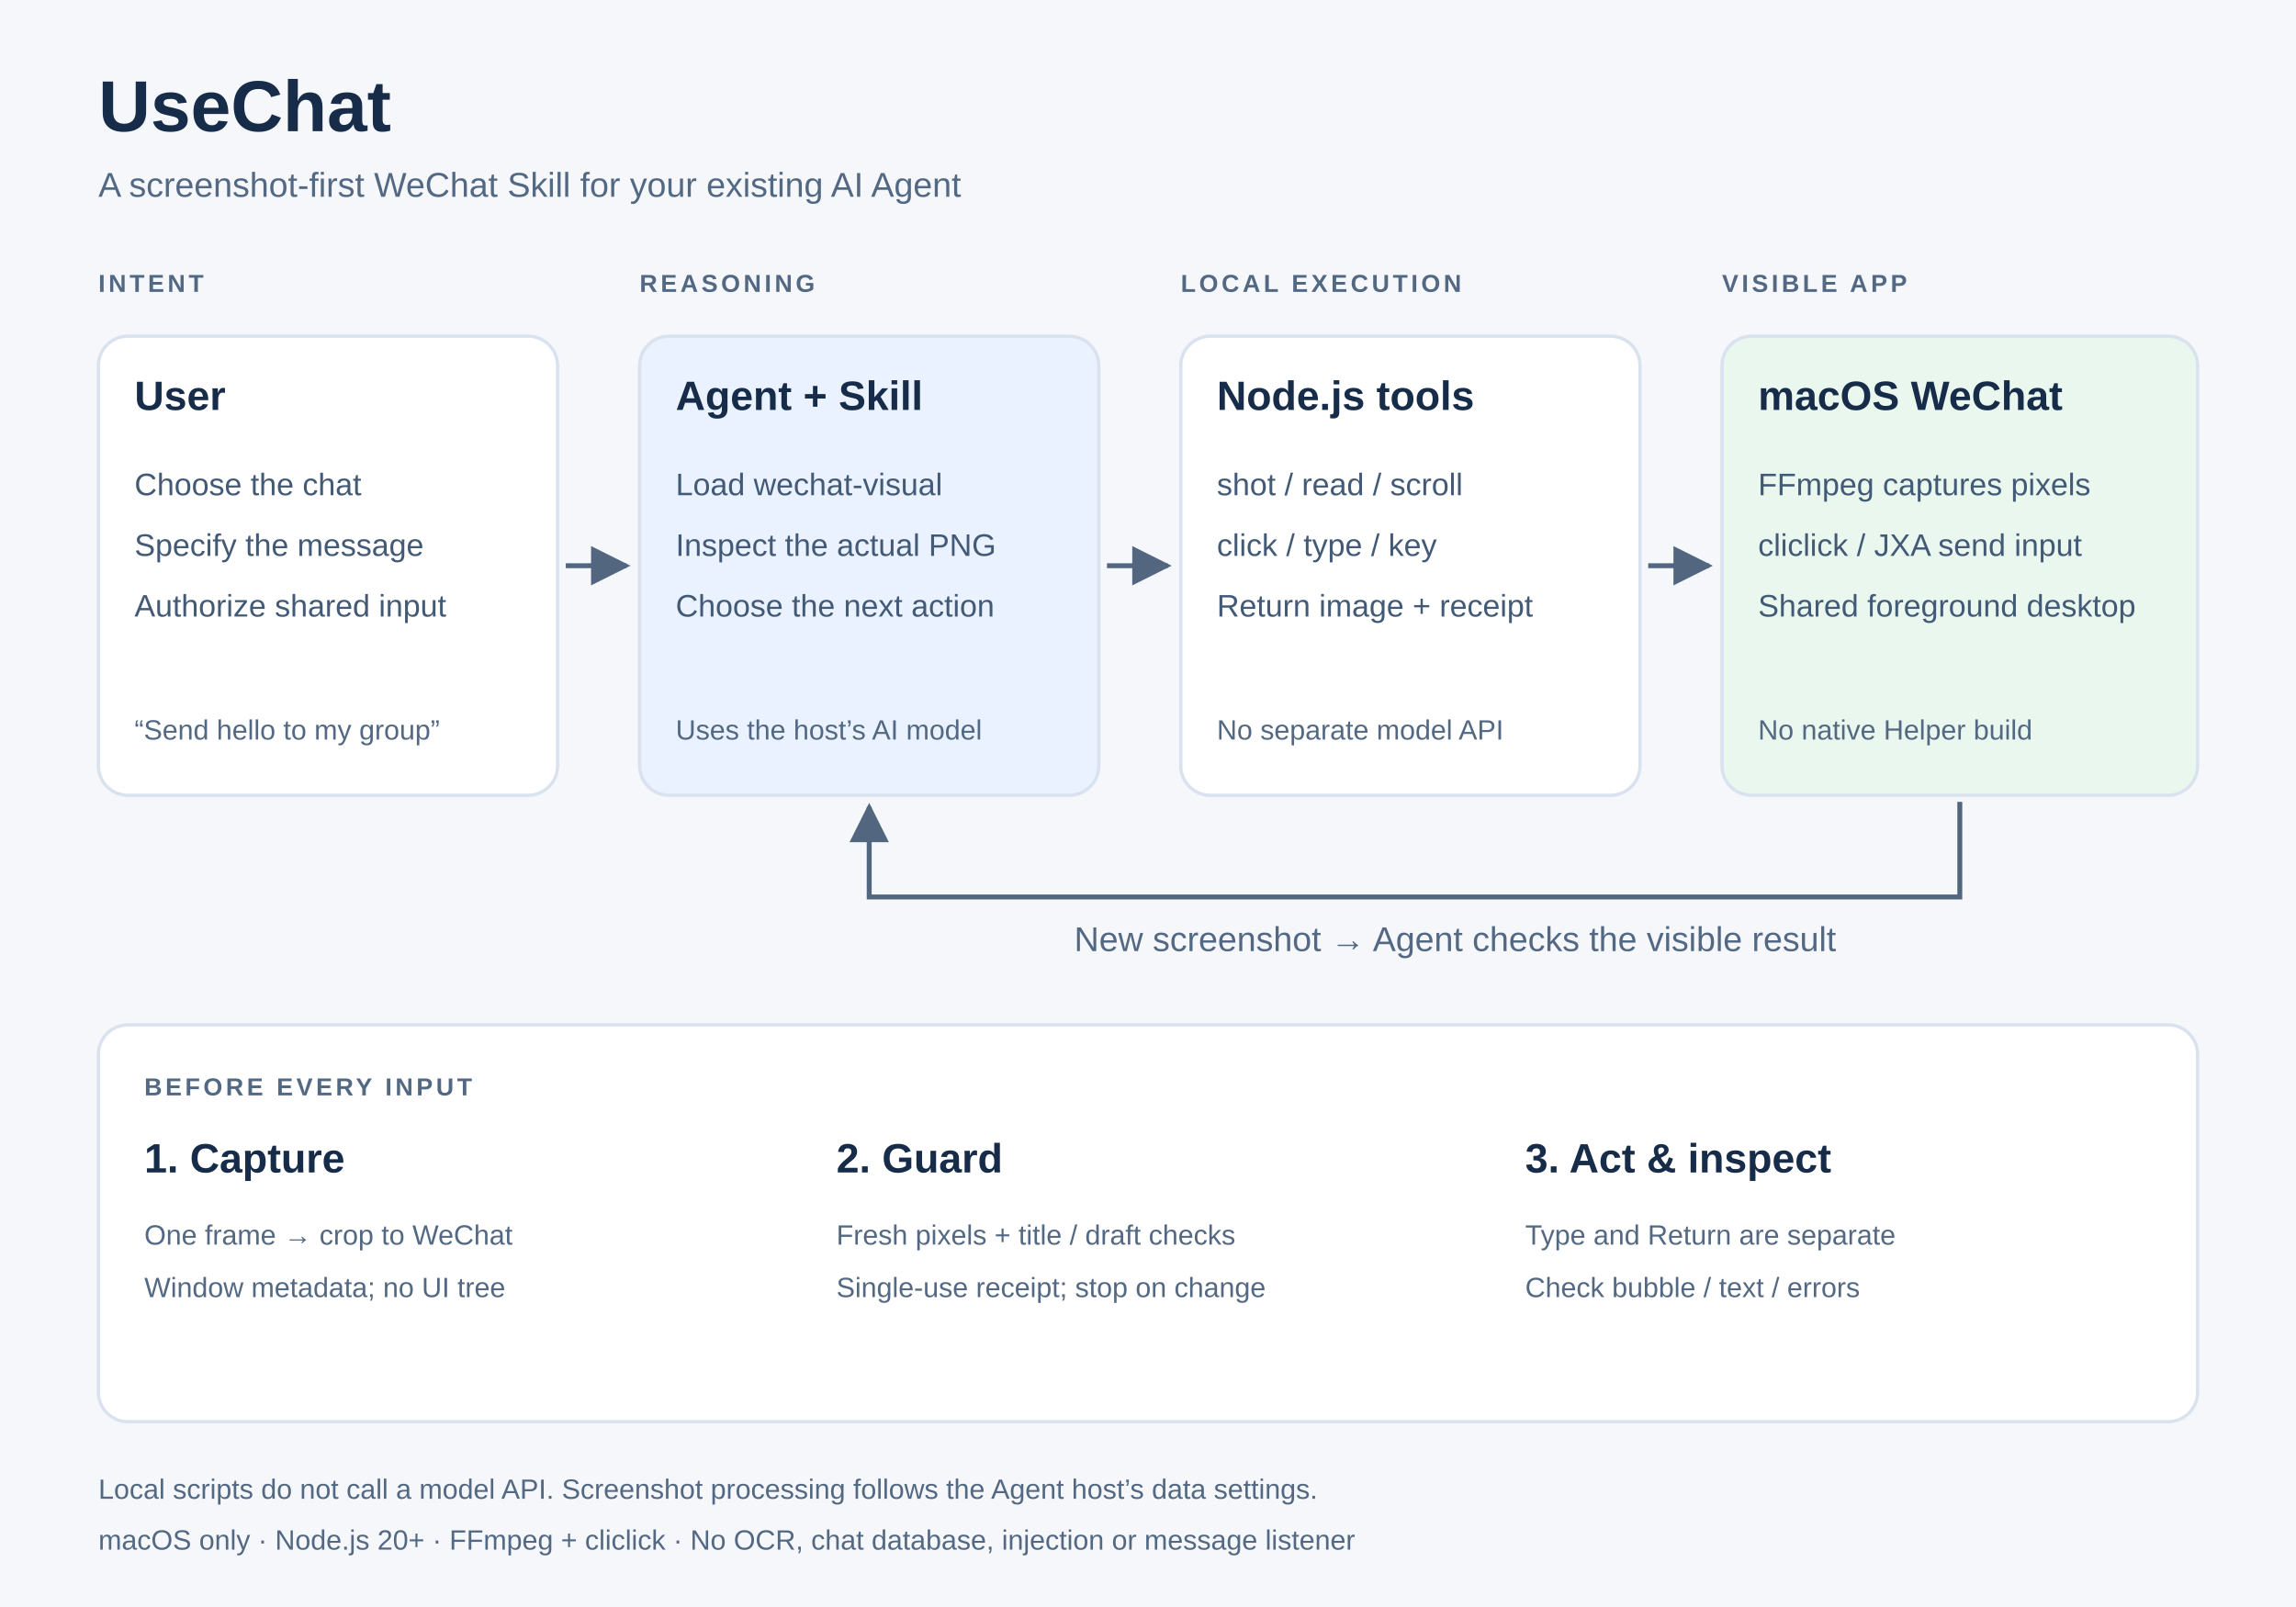
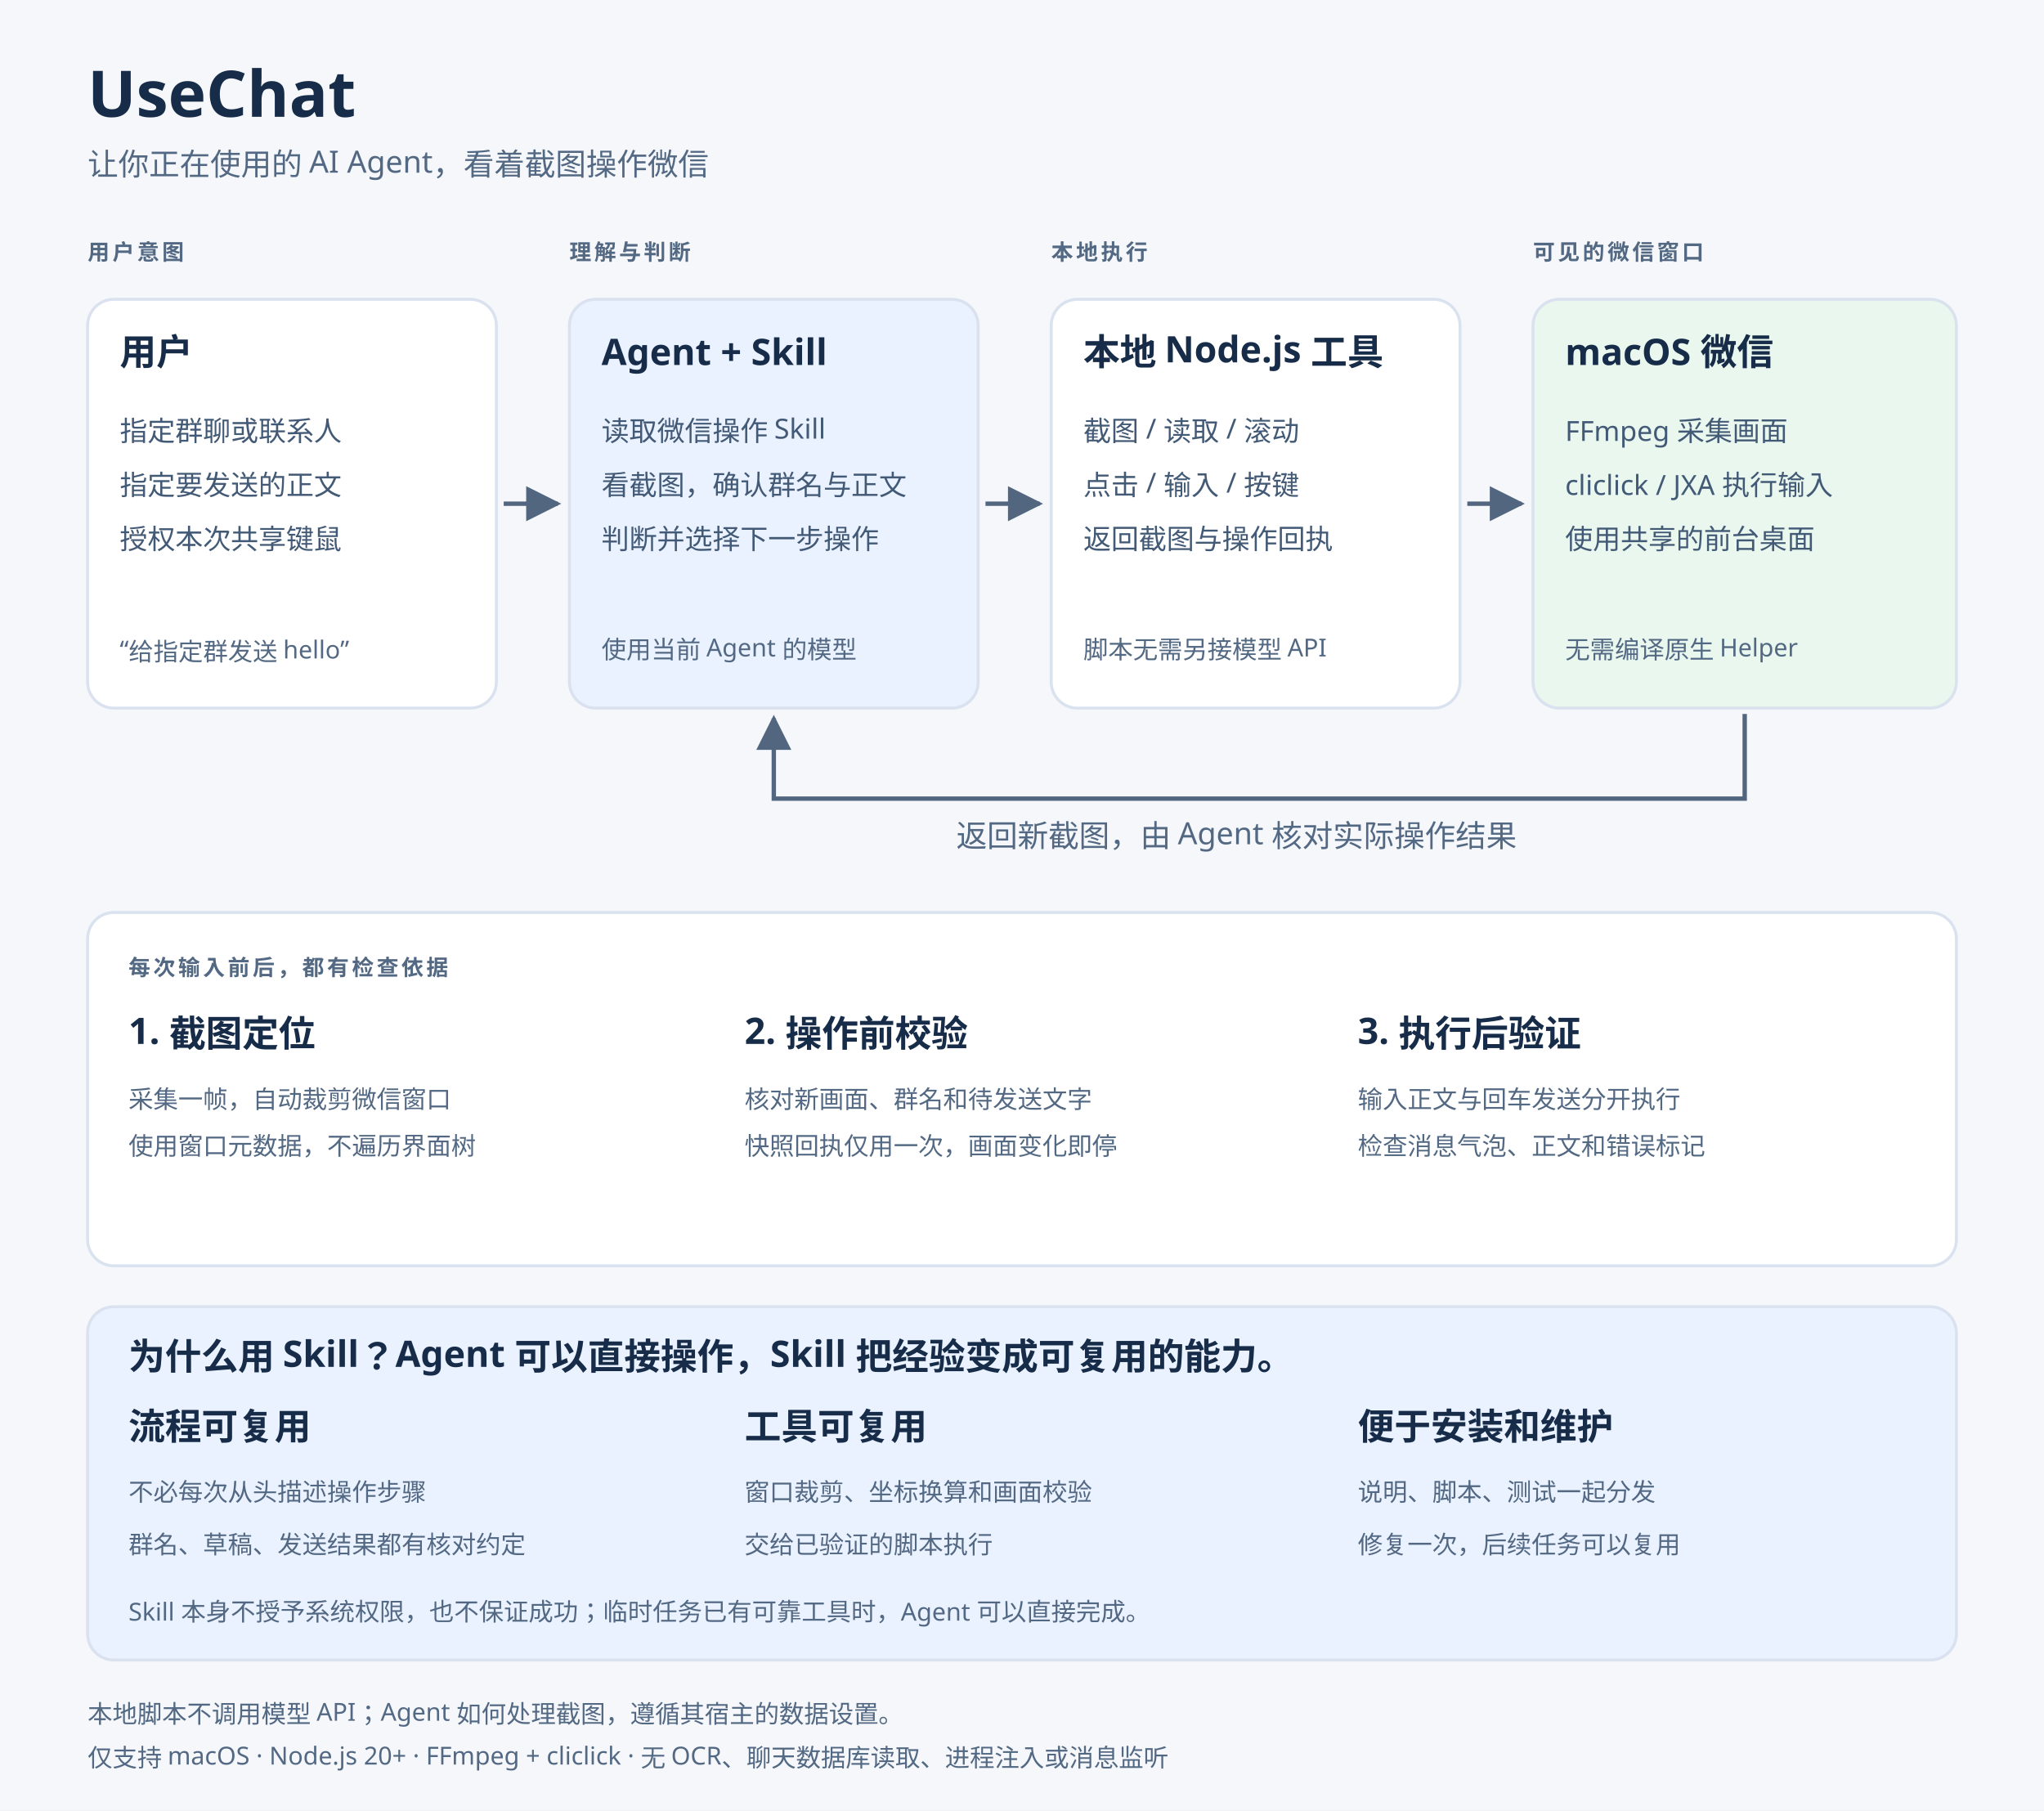
- <svg xmlns="http://www.w3.org/2000/svg" width="1400" height="980" viewBox="0 0 1400 980" role="img" aria-labelledby="title desc">
+ <svg xmlns="http://www.w3.org/2000/svg" width="1400" height="1240" viewBox="0 0 1400 1240" role="img" aria-labelledby="title desc">
  <defs>
    <marker id="arrow" viewBox="0 0 10 10" refX="9" refY="5" markerWidth="8" markerHeight="8" orient="auto-start-reverse">
      <path d="M0 0L10 5L0 10Z" fill="#526680" />
    </marker>
  </defs>
-   <rect width="1400" height="980" fill="#f5f7fb" />
-   <style>text{font-family:Arial,Helvetica,sans-serif;fill:#172c48}.title{font-size:44px;font-weight:700}.sub{font-size:21px;fill:#536983}.label{font-size:15px;font-weight:700;letter-spacing:2px;fill:#536983}.head{font-size:25px;font-weight:700}.body{font-size:19px;fill:#435a76}.small{font-size:17px;fill:#536983}.line{fill:none;stroke:#526680;stroke-width:3;marker-end:url(#arrow)}</style>
+   <rect width="1400" height="1240" fill="#f5f7fb" />
+   <style>text{font-family:"PingFang SC","Heiti SC",sans-serif;fill:#172c48}.title{font-size:44px;font-weight:700}.sub{font-size:21px;fill:#536983}.label{font-size:15px;font-weight:700;letter-spacing:2px;fill:#536983}.head{font-size:25px;font-weight:700}.body{font-size:19px;fill:#435a76}.small{font-size:17px;fill:#536983}.line{fill:none;stroke:#526680;stroke-width:3;marker-end:url(#arrow)}</style>
  <text x="60" y="80" class="title">UseChat</text>
-   <text x="60" y="120" class="sub">A screenshot-first WeChat Skill for your existing AI Agent</text>
-   <text x="60" y="178" class="label">INTENT</text>
-   <text x="390" y="178" class="label">REASONING</text>
-   <text x="720" y="178" class="label">LOCAL EXECUTION</text>
-   <text x="1050" y="178" class="label">VISIBLE APP</text>
+   <text x="60" y="120" class="sub">让你正在使用的 AI Agent，看着截图操作微信</text>
+   <text x="60" y="178" class="label">用户意图</text>
+   <text x="390" y="178" class="label">理解与判断</text>
+   <text x="720" y="178" class="label">本地执行</text>
+   <text x="1050" y="178" class="label">可见的微信窗口</text>
  <rect x="60" y="205" width="280" height="280" rx="18" fill="#ffffff" stroke="#d9e2ee" stroke-width="2" />
  <rect x="390" y="205" width="280" height="280" rx="18" fill="#eaf1ff" stroke="#d9e2ee" stroke-width="2" />
  <rect x="720" y="205" width="280" height="280" rx="18" fill="#ffffff" stroke="#d9e2ee" stroke-width="2" />
  <rect x="1050" y="205" width="290" height="280" rx="18" fill="#e9f7ee" stroke="#d9e2ee" stroke-width="2" />
-   <text x="82" y="250" class="head">User</text>
-   <text x="82" y="302" class="body">Choose the chat</text>
-   <text x="82" y="339" class="body">Specify the message</text>
-   <text x="82" y="376" class="body">Authorize shared input</text>
-   <text x="82" y="451" class="small">“Send hello to my group”</text>
+   <text x="82" y="250" class="head">用户</text>
+   <text x="82" y="302" class="body">指定群聊或联系人</text>
+   <text x="82" y="339" class="body">指定要发送的正文</text>
+   <text x="82" y="376" class="body">授权本次共享键鼠</text>
+   <text x="82" y="451" class="small">“给指定群发送 hello”</text>
  <text x="412" y="250" class="head">Agent + Skill</text>
-   <text x="412" y="302" class="body">Load wechat-visual</text>
-   <text x="412" y="339" class="body">Inspect the actual PNG</text>
-   <text x="412" y="376" class="body">Choose the next action</text>
-   <text x="412" y="451" class="small">Uses the host’s AI model</text>
-   <text x="742" y="250" class="head">Node.js tools</text>
-   <text x="742" y="302" class="body">shot / read / scroll</text>
-   <text x="742" y="339" class="body">click / type / key</text>
-   <text x="742" y="376" class="body">Return image + receipt</text>
-   <text x="742" y="451" class="small">No separate model API</text>
-   <text x="1072" y="250" class="head">macOS WeChat</text>
-   <text x="1072" y="302" class="body">FFmpeg captures pixels</text>
-   <text x="1072" y="339" class="body">cliclick / JXA send input</text>
-   <text x="1072" y="376" class="body">Shared foreground desktop</text>
-   <text x="1072" y="451" class="small">No native Helper build</text>
+   <text x="412" y="302" class="body">读取微信操作 Skill</text>
+   <text x="412" y="339" class="body">看截图，确认群名与正文</text>
+   <text x="412" y="376" class="body">判断并选择下一步操作</text>
+   <text x="412" y="451" class="small">使用当前 Agent 的模型</text>
+   <text x="742" y="250" class="head">本地 Node.js 工具</text>
+   <text x="742" y="302" class="body">截图 / 读取 / 滚动</text>
+   <text x="742" y="339" class="body">点击 / 输入 / 按键</text>
+   <text x="742" y="376" class="body">返回截图与操作回执</text>
+   <text x="742" y="451" class="small">脚本无需另接模型 API</text>
+   <text x="1072" y="250" class="head">macOS 微信</text>
+   <text x="1072" y="302" class="body">FFmpeg 采集画面</text>
+   <text x="1072" y="339" class="body">cliclick / JXA 执行输入</text>
+   <text x="1072" y="376" class="body">使用共享的前台桌面</text>
+   <text x="1072" y="451" class="small">无需编译原生 Helper</text>
  <path d="M 345 345 H 382" class="line" />
  <path d="M 675 345 H 712" class="line" />
  <path d="M 1005 345 H 1042" class="line" />
  <path d="M 1195 489 V 547 H 530 V 492" class="line" />
-   <text x="655" y="580" class="sub">New screenshot → Agent checks the visible result</text>
+   <text x="655" y="580" class="sub">返回新截图，由 Agent 核对实际操作结果</text>
  <rect x="60" y="625" width="1280" height="242" rx="18" fill="#ffffff" stroke="#d9e2ee" stroke-width="2" />
-   <text x="88" y="668" class="label">BEFORE EVERY INPUT</text>
-   <text x="88" y="715" class="head">1. Capture</text>
-   <text x="88" y="759" class="small">One frame → crop to WeChat</text>
-   <text x="88" y="791" class="small">Window metadata; no UI tree</text>
-   <text x="510" y="715" class="head">2. Guard</text>
-   <text x="510" y="759" class="small">Fresh pixels + title / draft checks</text>
-   <text x="510" y="791" class="small">Single-use receipt; stop on change</text>
-   <text x="930" y="715" class="head">3. Act &amp; inspect</text>
-   <text x="930" y="759" class="small">Type and Return are separate</text>
-   <text x="930" y="791" class="small">Check bubble / text / errors</text>
-   <text x="60" y="914" class="small">Local scripts do not call a model API. Screenshot processing follows the Agent host’s data settings.</text>
-   <text x="60" y="945" class="small">macOS only · Node.js 20+ · FFmpeg + cliclick · No OCR, chat database, injection or message listener</text>
+   <text x="88" y="668" class="label">每次输入前后，都有检查依据</text>
+   <text x="88" y="715" class="head">1. 截图定位</text>
+   <text x="88" y="759" class="small">采集一帧，自动裁剪微信窗口</text>
+   <text x="88" y="791" class="small">使用窗口元数据，不遍历界面树</text>
+   <text x="510" y="715" class="head">2. 操作前校验</text>
+   <text x="510" y="759" class="small">核对新画面、群名和待发送文字</text>
+   <text x="510" y="791" class="small">快照回执仅用一次，画面变化即停</text>
+   <text x="930" y="715" class="head">3. 执行后验证</text>
+   <text x="930" y="759" class="small">输入正文与回车发送分开执行</text>
+   <text x="930" y="791" class="small">检查消息气泡、正文和错误标记</text>
+   <text x="60" y="1180" class="small">本地脚本不调用模型 API；Agent 如何处理截图，遵循其宿主的数据设置。</text>
+   <text x="60" y="1210" class="small">仅支持 macOS · Node.js 20+ · FFmpeg + cliclick · 无 OCR、聊天数据库读取、进程注入或消息监听</text>
+   <rect x="60" y="895" width="1280" height="242" rx="18" fill="#eaf1ff" stroke="#d9e2ee" stroke-width="2" />
+   <text x="88" y="938" class="head">为什么用 Skill？Agent 可以直接操作，Skill 把经验变成可复用的能力。</text>
+   <text x="88" y="986" class="head">流程可复用</text>
+   <text x="88" y="1028" class="small">不必每次从头描述操作步骤</text>
+   <text x="88" y="1064" class="small">群名、草稿、发送结果都有核对约定</text>
+   <text x="510" y="986" class="head">工具可复用</text>
+   <text x="510" y="1028" class="small">窗口裁剪、坐标换算和画面校验</text>
+   <text x="510" y="1064" class="small">交给已验证的脚本执行</text>
+   <text x="930" y="986" class="head">便于安装和维护</text>
+   <text x="930" y="1028" class="small">说明、脚本、测试一起分发</text>
+   <text x="930" y="1064" class="small">修复一次，后续任务可以复用</text>
+   <text x="88" y="1110" class="small">Skill 本身不授予系统权限，也不保证成功；临时任务已有可靠工具时，Agent 可以直接完成。</text>
</svg>
